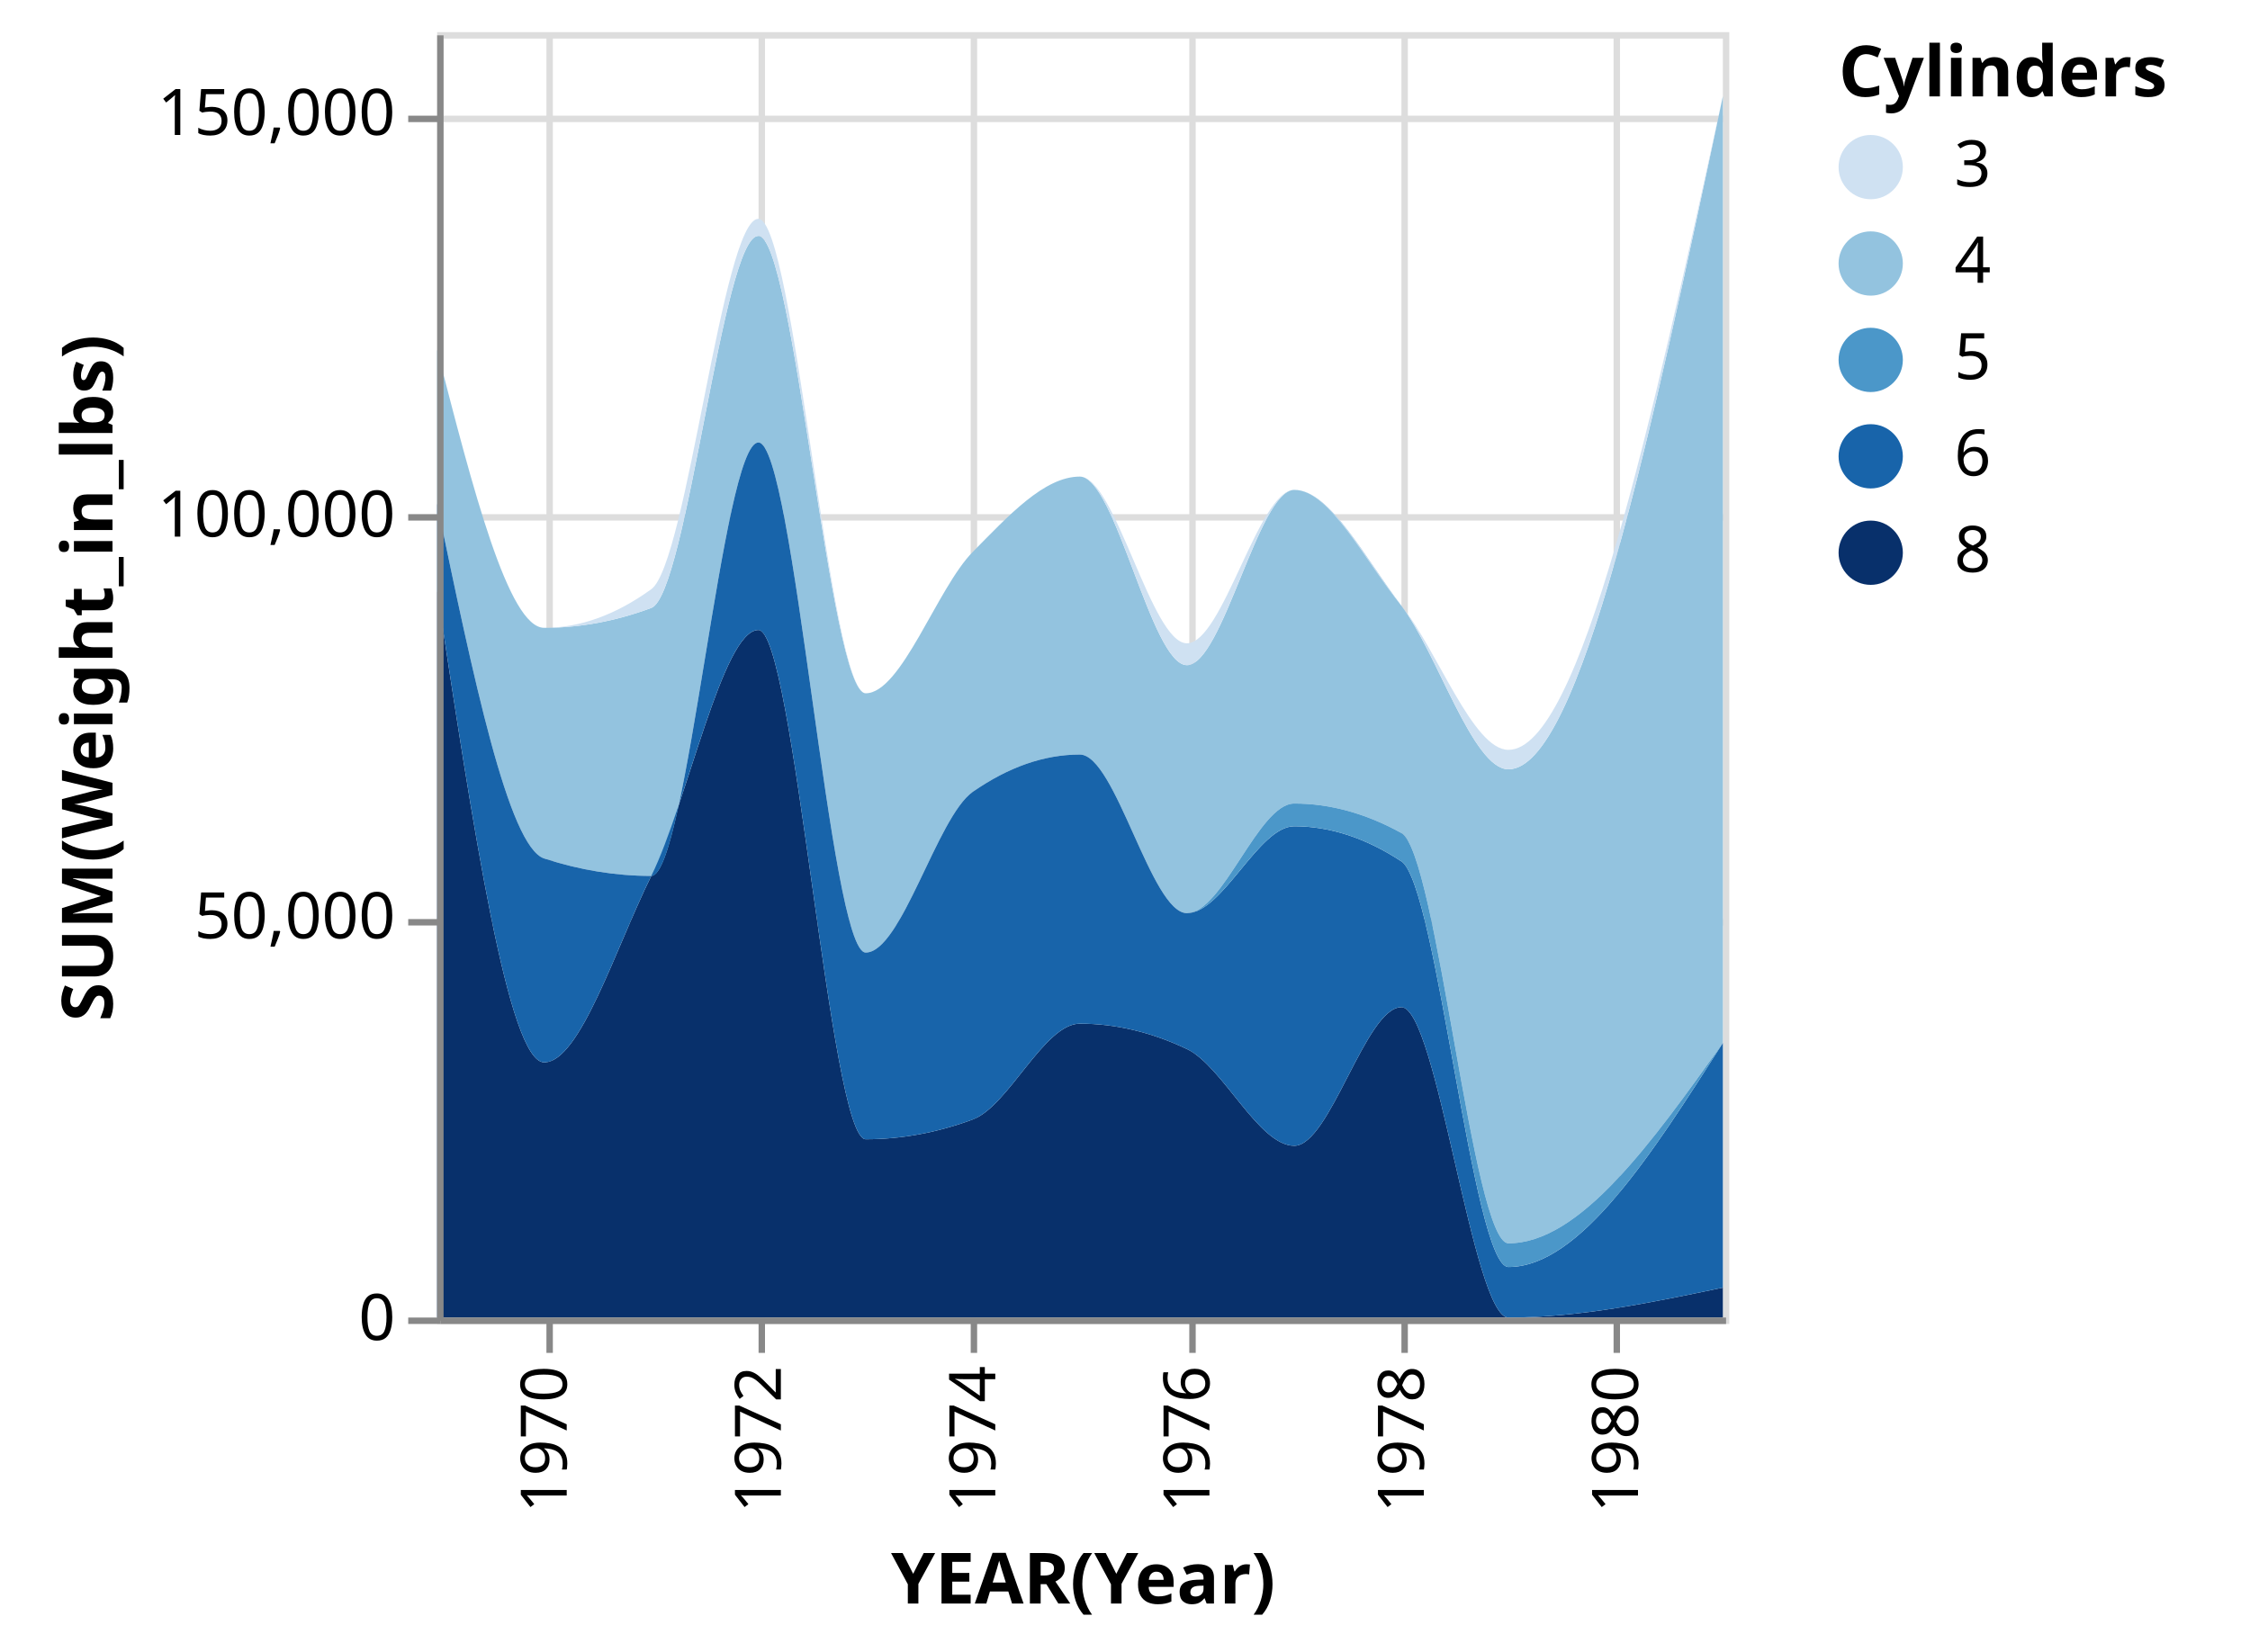
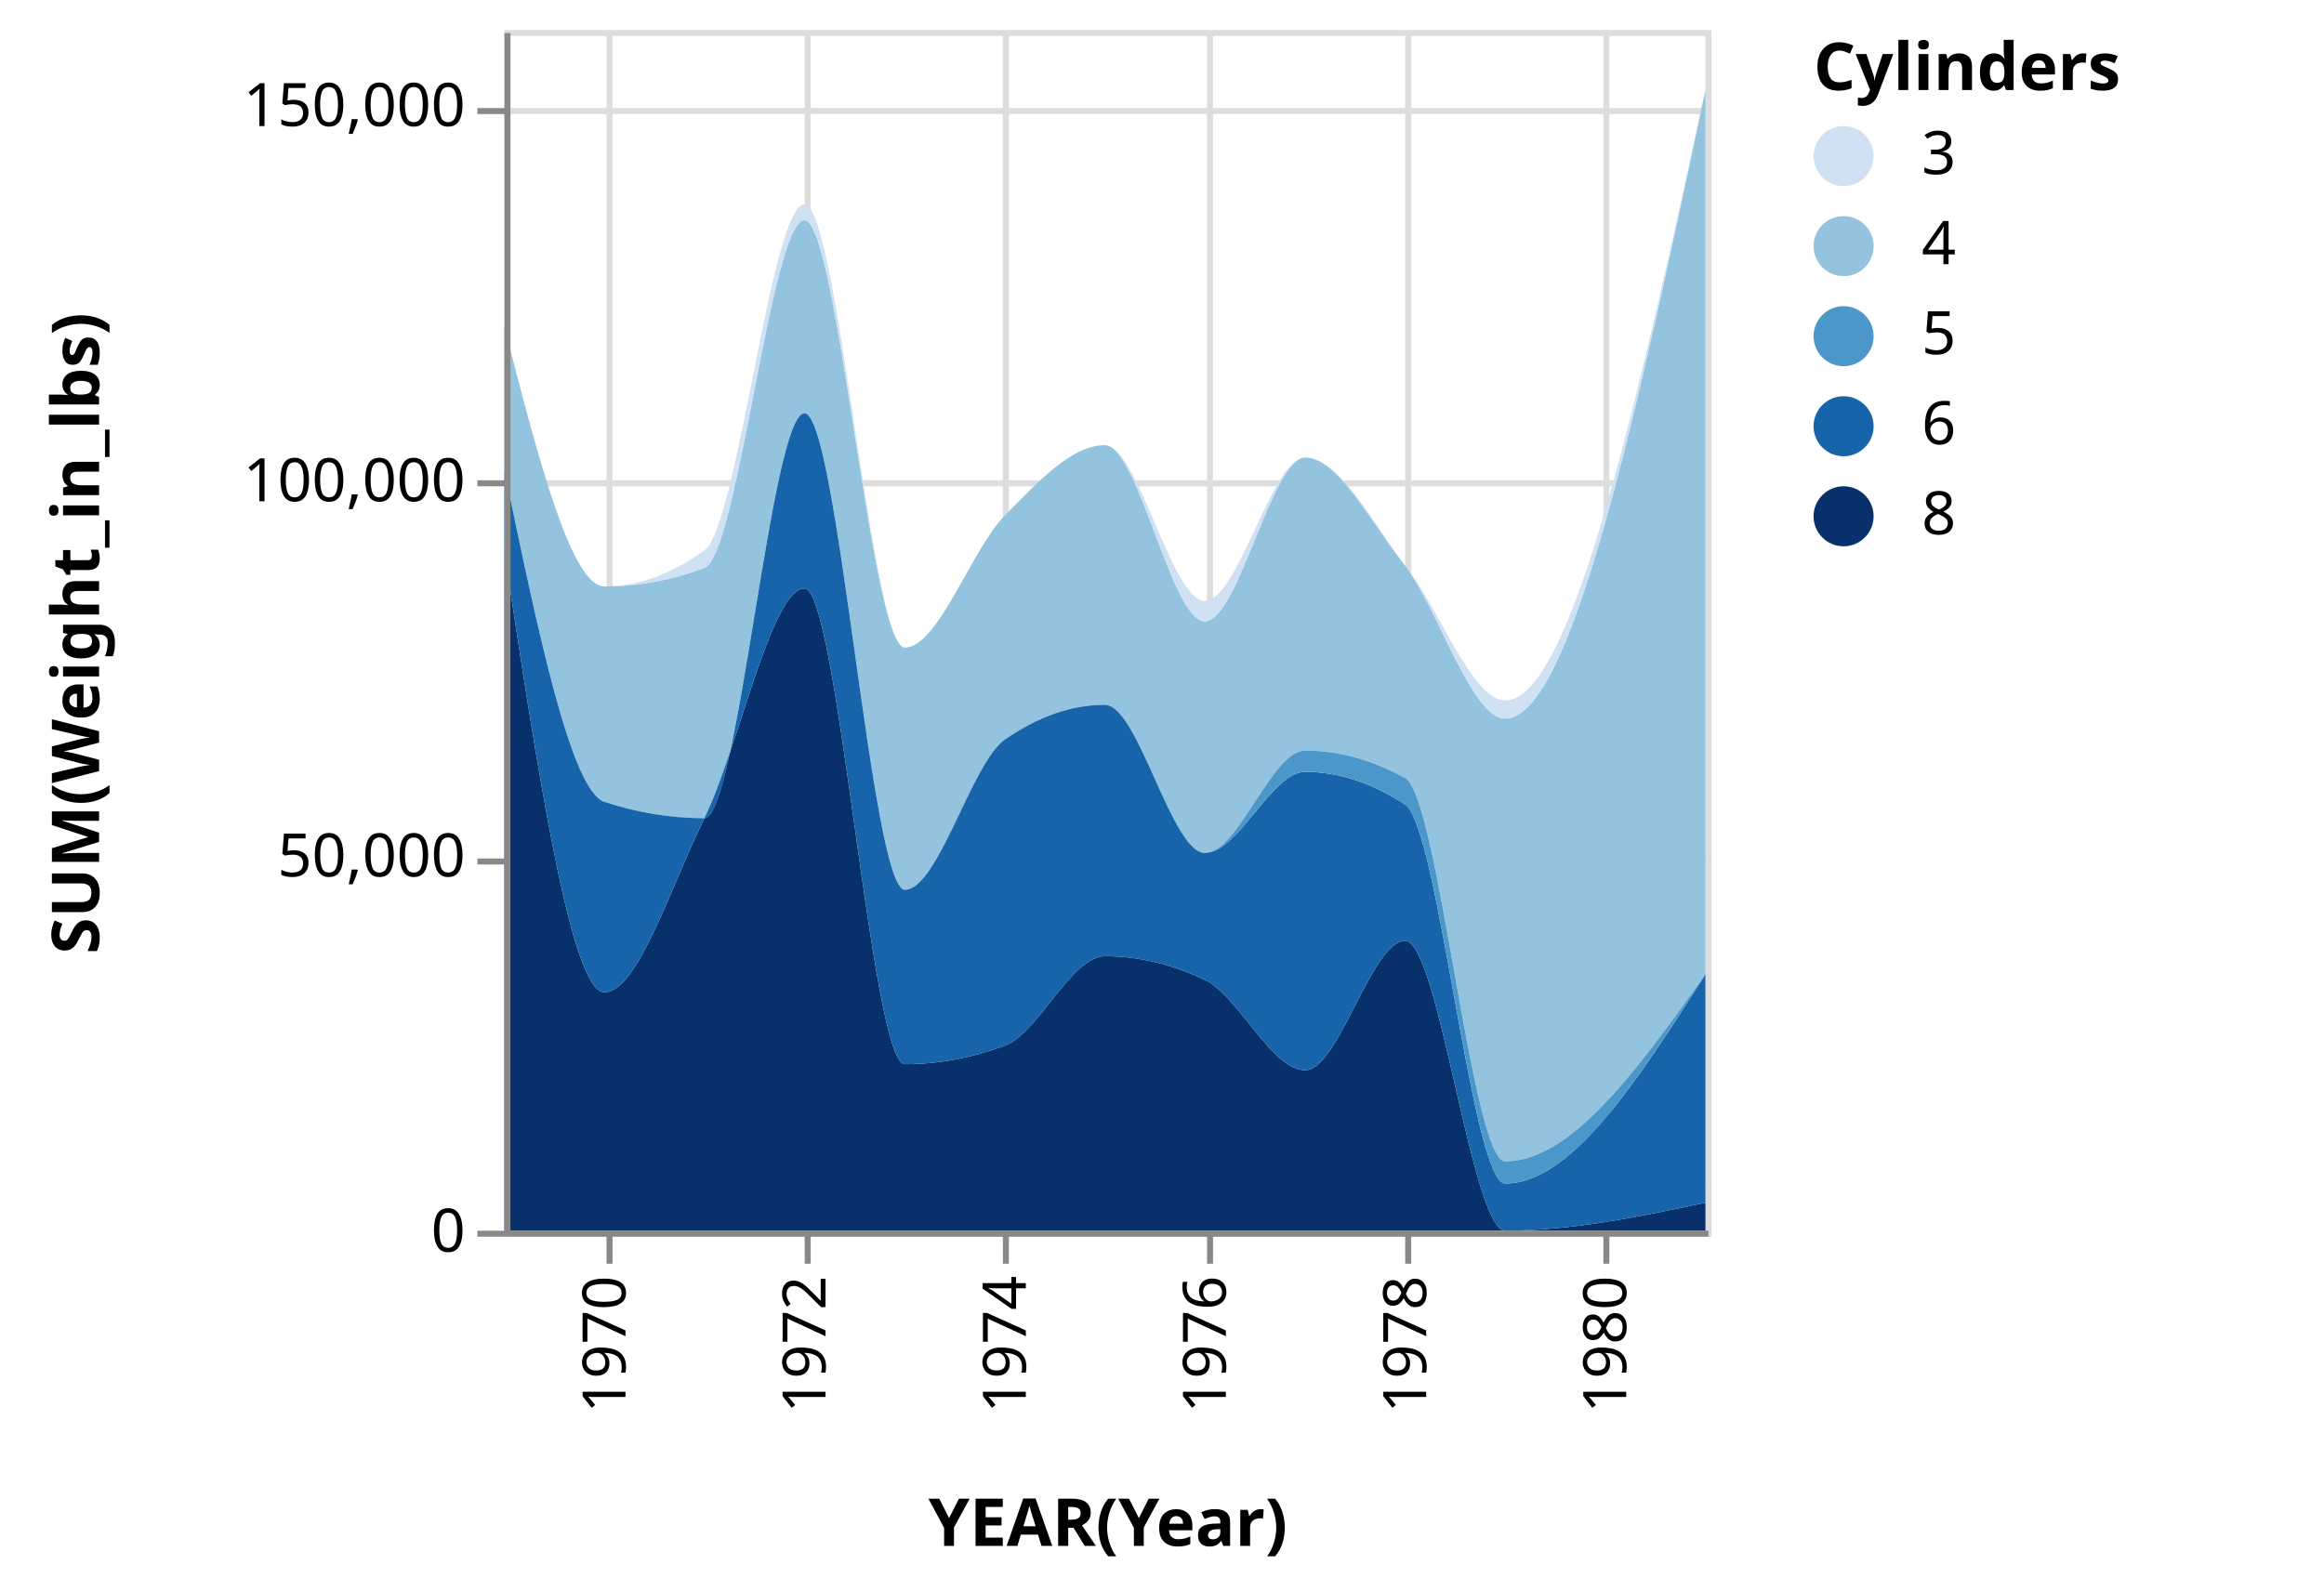
- <svg xmlns="http://www.w3.org/2000/svg" class="marks" width="350" height="257" viewBox="0 0 350 257" version="1.1">
-   <g transform="translate(68,5)">
+ <svg xmlns="http://www.w3.org/2000/svg" class="marks" width="387" height="265" viewBox="0 0 387 265" version="1.1">
+   <g transform="translate(84,5)">
    <g class="mark-group role-frame root">
      <g transform="translate(0,0)">
        <path class="background" d="M0.5,0.5h200v200h-200Z" style="fill: transparent; stroke: #ddd;" />
        <g>
          <g class="mark-group role-axis">
            <g transform="translate(0.5,200.5)">
              <path class="background" d="M0,0h0v0h0Z" style="pointer-events: none; fill: none;" />
              <g>
                <g class="mark-rule role-axis-grid" style="pointer-events: none;">
                  <line transform="translate(17,-200)" x2="0" y2="200" style="fill: none; stroke: #ddd; stroke-width: 1; stroke-dasharray: ; opacity: 1;" />
                  <line transform="translate(50,-200)" x2="0" y2="200" style="fill: none; stroke: #ddd; stroke-width: 1; stroke-dasharray: ; opacity: 1;" />
                  <line transform="translate(83,-200)" x2="0" y2="200" style="fill: none; stroke: #ddd; stroke-width: 1; stroke-dasharray: ; opacity: 1;" />
                  <line transform="translate(117,-200)" x2="0" y2="200" style="fill: none; stroke: #ddd; stroke-width: 1; stroke-dasharray: ; opacity: 1;" />
                  <line transform="translate(150,-200)" x2="0" y2="200" style="fill: none; stroke: #ddd; stroke-width: 1; stroke-dasharray: ; opacity: 1;" />
                  <line transform="translate(183,-200)" x2="0" y2="200" style="fill: none; stroke: #ddd; stroke-width: 1; stroke-dasharray: ; opacity: 1;" />
                </g>
              </g>
            </g>
          </g>
          <g class="mark-group role-axis">
            <g transform="translate(0.5,0.5)">
              <path class="background" d="M0,0h0v0h0Z" style="pointer-events: none; fill: none;" />
              <g>
                <g class="mark-rule role-axis-grid" style="pointer-events: none;">
                  <line transform="translate(0,200)" x2="200" y2="0" style="fill: none; stroke: #ddd; stroke-width: 1; stroke-dasharray: ; opacity: 1;" />
                  <line transform="translate(0,138)" x2="200" y2="0" style="fill: none; stroke: #ddd; stroke-width: 1; stroke-dasharray: ; opacity: 1;" />
                  <line transform="translate(0,75)" x2="200" y2="0" style="fill: none; stroke: #ddd; stroke-width: 1; stroke-dasharray: ; opacity: 1;" />
                  <line transform="translate(0,13)" x2="200" y2="0" style="fill: none; stroke: #ddd; stroke-width: 1; stroke-dasharray: ; opacity: 1;" />
                </g>
              </g>
            </g>
          </g>
          <g class="mark-group role-scope pathgroup">
            <g transform="translate(0,0)">
              <path class="background" d="M0,0h200v200h-200Z" style="fill: none;" />
              <g>
                <g class="mark-area role-mark marks">
                  <path d="M200,195.344C188.881,197.672,177.763,200,166.644,200C161.092,200,155.54,151.714,149.989,151.714C144.437,151.714,138.885,173.275,133.333,173.275C127.766,173.275,122.199,160.867,116.632,158.225C111.081,155.59,105.529,154.273,99.977,154.273C94.425,154.273,88.874,167.133,83.322,169.184C77.77,171.235,72.218,172.26,66.667,172.26C61.1,172.26,55.533,93.024,49.966,93.024C44.414,93.024,38.862,120.077,33.311,131.289C27.759,142.501,22.207,160.295,16.655,160.295C11.104,160.295,5.552,123.606,0,86.918L0,200C5.552,200,11.104,200,16.655,200C22.207,200,27.759,200,33.311,200C38.862,200,44.414,200,49.966,200C55.533,200,61.1,200,66.667,200C72.218,200,77.77,200,83.322,200C88.874,200,94.425,200,99.977,200C105.529,200,111.081,200,116.632,200C122.199,200,127.766,200,133.333,200C138.885,200,144.437,200,149.989,200C155.54,200,161.092,200,166.644,200C177.763,200,188.881,200,200,200Z" style="fill: rgb(8, 48, 107);" />
                </g>
              </g>
            </g>
            <g transform="translate(0,0)">
              <path class="background" d="M0,0h200v200h-200Z" style="fill: none;" />
              <g>
                <g class="mark-area role-mark marks">
                  <path d="M200,9.969C188.881,62.333,177.763,114.696,166.644,114.696C161.092,114.696,155.54,96.49,149.989,89.244C144.437,81.998,138.885,71.219,133.333,71.219C127.766,71.219,122.199,98.493,116.632,98.493C111.081,98.493,105.529,69.154,99.977,69.154C94.425,69.154,88.874,75.251,83.322,80.87C77.77,86.489,72.218,102.87,66.667,102.87C61.1,102.87,55.533,31.704,49.966,31.704C44.414,31.704,38.862,87.529,33.311,89.593C27.759,91.656,22.207,92.687,16.655,92.687C11.104,92.687,5.552,71.065,0,49.442L0,73.365C5.552,100.066,11.104,126.768,16.655,128.576C22.207,130.385,27.759,131.289,33.311,131.289C38.862,131.289,44.414,63.852,49.966,63.852C55.533,63.852,61.1,143.21,66.667,143.21C72.218,143.21,77.77,122.08,83.322,118.209C88.874,114.338,94.425,112.403,99.977,112.403C105.529,112.403,111.081,137.081,116.632,137.081C122.199,137.081,127.766,120.025,133.333,120.025C138.885,120.025,144.437,121.553,149.989,124.608C155.54,127.662,161.092,188.449,166.644,188.449C177.763,188.449,188.881,172.865,200,157.281Z" style="fill: rgb(147, 195, 223);" />
                </g>
              </g>
            </g>
            <g transform="translate(0,0)">
              <path class="background" d="M0,0h200v200h-200Z" style="fill: none;" />
              <g>
                <g class="mark-area role-mark marks">
                  <path d="M200,157.281C188.881,174.709,177.763,192.136,166.644,192.136C161.092,192.136,155.54,132.658,149.989,129.02C144.437,125.382,138.885,123.562,133.333,123.562C127.766,123.562,122.199,137.081,116.632,137.081C111.081,137.081,105.529,112.403,99.977,112.403C94.425,112.403,88.874,114.338,83.322,118.209C77.77,122.08,72.218,143.21,66.667,143.21C61.1,143.21,55.533,63.852,49.966,63.852C44.414,63.852,38.862,131.289,33.311,131.289C27.759,131.289,22.207,130.385,16.655,128.576C11.104,126.768,5.552,100.066,0,73.365L0,86.918C5.552,123.606,11.104,160.295,16.655,160.295C22.207,160.295,27.759,142.501,33.311,131.289C38.862,120.077,44.414,93.024,49.966,93.024C55.533,93.024,61.1,172.26,66.667,172.26C72.218,172.26,77.77,171.235,83.322,169.184C88.874,167.133,94.425,154.273,99.977,154.273C105.529,154.273,111.081,155.59,116.632,158.225C122.199,160.867,127.766,173.275,133.333,173.275C138.885,173.275,144.437,151.714,149.989,151.714C155.54,151.714,161.092,200,166.644,200C177.763,200,188.881,197.672,200,195.344Z" style="fill: rgb(24, 100, 170);" />
                </g>
              </g>
            </g>
            <g transform="translate(0,0)">
              <path class="background" d="M0,0h200v200h-200Z" style="fill: none;" />
              <g>
                <g class="mark-area role-mark marks">
                  <path d="M200,9.969C188.881,60.82,177.763,111.671,166.644,111.671C161.092,111.671,155.54,95.986,149.989,89.244C144.437,82.502,138.885,71.219,133.333,71.219C127.766,71.219,122.199,95.093,116.632,95.093C111.081,95.093,105.529,69.154,99.977,69.154C94.425,69.154,88.874,75.251,83.322,80.87C77.77,86.489,72.218,102.87,66.667,102.87C61.1,102.87,55.533,29.049,49.966,29.049C44.414,29.049,38.862,82.675,33.311,86.68C27.759,90.685,22.207,92.687,16.655,92.687C11.104,92.687,5.552,71.065,0,49.442L0,49.442C5.552,71.065,11.104,92.687,16.655,92.687C22.207,92.687,27.759,91.656,33.311,89.593C38.862,87.529,44.414,31.704,49.966,31.704C55.533,31.704,61.1,102.87,66.667,102.87C72.218,102.87,77.77,86.489,83.322,80.87C88.874,75.251,94.425,69.154,99.977,69.154C105.529,69.154,111.081,98.493,116.632,98.493C122.199,98.493,127.766,71.219,133.333,71.219C138.885,71.219,144.437,81.998,149.989,89.244C155.54,96.49,161.092,114.696,166.644,114.696C177.763,114.696,188.881,62.333,200,9.969Z" style="fill: rgb(207, 225, 242);" />
                </g>
              </g>
            </g>
            <g transform="translate(0,0)">
              <path class="background" d="M0,0h200v200h-200Z" style="fill: none;" />
              <g>
                <g class="mark-area role-mark marks">
                  <path d="M200,157.281C188.881,172.865,177.763,188.449,166.644,188.449C161.092,188.449,155.54,127.662,149.989,124.608C144.437,121.553,138.885,120.025,133.333,120.025C127.766,120.025,122.199,137.081,116.632,137.081C111.081,137.081,105.529,112.403,99.977,112.403C94.425,112.403,88.874,114.338,83.322,118.209C77.77,122.08,72.218,143.21,66.667,143.21C61.1,143.21,55.533,63.852,49.966,63.852C44.414,63.852,38.862,131.289,33.311,131.289C27.759,131.289,22.207,130.385,16.655,128.576C11.104,126.768,5.552,100.066,0,73.365L0,73.365C5.552,100.066,11.104,126.768,16.655,128.576C22.207,130.385,27.759,131.289,33.311,131.289C38.862,131.289,44.414,63.852,49.966,63.852C55.533,63.852,61.1,143.21,66.667,143.21C72.218,143.21,77.77,122.08,83.322,118.209C88.874,114.338,94.425,112.403,99.977,112.403C105.529,112.403,111.081,137.081,116.632,137.081C122.199,137.081,127.766,123.562,133.333,123.562C138.885,123.562,144.437,125.382,149.989,129.02C155.54,132.658,161.092,192.136,166.644,192.136C177.763,192.136,188.881,174.709,200,157.281Z" style="fill: rgb(75, 151, 201);" />
                </g>
              </g>
            </g>
          </g>
          <g class="mark-group role-legend">
            <g transform="translate(218,0)">
-               <path class="background" d="M0,0h59v86h-59Z" style="pointer-events: none; fill: none;" />
+               <path class="background" d="M0,0h80v86h-80Z" style="pointer-events: none; fill: none;" />
              <g>
                <g class="mark-group role-legend-entry">
                  <g transform="translate(0,16)">
                    <path class="background" d="M0,0h0v0h0Z" style="pointer-events: none; fill: none;" />
                    <g>
                      <g class="mark-symbol role-legend-symbol" style="pointer-events: none;">
                        <path transform="translate(5,5)" d="M5,0A5,5,0,1,1,-5,0A5,5,0,1,1,5,0" style="fill: rgb(207, 225, 242); stroke-width: 1.5; opacity: 1;" />
                        <path transform="translate(5,20)" d="M5,0A5,5,0,1,1,-5,0A5,5,0,1,1,5,0" style="fill: rgb(147, 195, 223); stroke-width: 1.5; opacity: 1;" />
                        <path transform="translate(5,35)" d="M5,0A5,5,0,1,1,-5,0A5,5,0,1,1,5,0" style="fill: rgb(75, 151, 201); stroke-width: 1.5; opacity: 1;" />
                        <path transform="translate(5,50)" d="M5,0A5,5,0,1,1,-5,0A5,5,0,1,1,5,0" style="fill: rgb(24, 100, 170); stroke-width: 1.5; opacity: 1;" />
                        <path transform="translate(5,65)" d="M5,0A5,5,0,1,1,-5,0A5,5,0,1,1,5,0" style="fill: rgb(8, 48, 107); stroke-width: 1.5; opacity: 1;" />
                      </g>
                      <g class="mark-text role-legend-label" style="pointer-events: none;">
                        <text text-anchor="start" transform="translate(18,8)" style="font: 10px sans-serif; fill: #000; opacity: 1;">3</text>
                        <text text-anchor="start" transform="translate(18,23)" style="font: 10px sans-serif; fill: #000; opacity: 1;">4</text>
                        <text text-anchor="start" transform="translate(18,38)" style="font: 10px sans-serif; fill: #000; opacity: 1;">5</text>
                        <text text-anchor="start" transform="translate(18,53)" style="font: 10px sans-serif; fill: #000; opacity: 1;">6</text>
                        <text text-anchor="start" transform="translate(18,68)" style="font: 10px sans-serif; fill: #000; opacity: 1;">8</text>
                      </g>
                    </g>
                  </g>
                </g>
                <g class="mark-text role-legend-title" style="pointer-events: none;">
                  <text text-anchor="start" transform="translate(0,10)" style="font: bold 11px sans-serif; fill: #000; opacity: 1;">Cylinders</text>
                </g>
              </g>
            </g>
          </g>
          <g class="mark-group role-axis">
            <g transform="translate(0.5,200.5)">
              <path class="background" d="M0,0h0v0h0Z" style="pointer-events: none; fill: none;" />
              <g>
                <g class="mark-rule role-axis-tick" style="pointer-events: none;">
                  <line transform="translate(17,0)" x2="0" y2="5" style="fill: none; stroke: #888; stroke-width: 1; opacity: 1;" />
                  <line transform="translate(50,0)" x2="0" y2="5" style="fill: none; stroke: #888; stroke-width: 1; opacity: 1;" />
                  <line transform="translate(83,0)" x2="0" y2="5" style="fill: none; stroke: #888; stroke-width: 1; opacity: 1;" />
                  <line transform="translate(117,0)" x2="0" y2="5" style="fill: none; stroke: #888; stroke-width: 1; opacity: 1;" />
                  <line transform="translate(150,0)" x2="0" y2="5" style="fill: none; stroke: #888; stroke-width: 1; opacity: 1;" />
                  <line transform="translate(183,0)" x2="0" y2="5" style="fill: none; stroke: #888; stroke-width: 1; opacity: 1;" />
                </g>
                <g class="mark-text role-axis-label" style="pointer-events: none;">
                  <text text-anchor="end" transform="translate(16.65526,7) rotate(270) translate(0,3)" style="font: 10px sans-serif; fill: #000; opacity: 1;">1970</text>
                  <text text-anchor="end" transform="translate(49.96578,7) rotate(270) translate(0,3)" style="font: 10px sans-serif; fill: #000; opacity: 1;">1972</text>
                  <text text-anchor="end" transform="translate(83.32193,7) rotate(270) translate(0,3)" style="font: 10px sans-serif; fill: #000; opacity: 1;">1974</text>
                  <text text-anchor="end" transform="translate(116.6324,7) rotate(270) translate(0,3)" style="font: 10px sans-serif; fill: #000; opacity: 1;">1976</text>
                  <text text-anchor="end" transform="translate(149.9886,7) rotate(270) translate(0,3)" style="font: 10px sans-serif; fill: #000; opacity: 1;">1978</text>
                  <text text-anchor="end" transform="translate(183.2991,7) rotate(270) translate(0,3)" style="font: 10px sans-serif; fill: #000; opacity: 1;">1980</text>
                </g>
                <g class="mark-rule role-axis-domain" style="pointer-events: none;">
                  <line transform="translate(0,0)" x2="200" y2="0" style="fill: none; stroke: #888; stroke-width: 1; opacity: 1;" />
                </g>
                <g class="mark-text role-axis-title" style="pointer-events: none;">
-                   <text text-anchor="middle" transform="translate(100,44)" style="font: bold 11px sans-serif; fill: #000; opacity: 1;">YEAR(Year)</text>
+                   <text text-anchor="middle" transform="translate(100,52)" style="font: bold 11px sans-serif; fill: #000; opacity: 1;">YEAR(Year)</text>
                </g>
              </g>
            </g>
          </g>
          <g class="mark-group role-axis">
            <g transform="translate(0.5,0.5)">
              <path class="background" d="M0,0h0v0h0Z" style="pointer-events: none; fill: none;" />
              <g>
                <g class="mark-rule role-axis-tick" style="pointer-events: none;">
                  <line transform="translate(0,200)" x2="-5" y2="0" style="fill: none; stroke: #888; stroke-width: 1; opacity: 1;" />
                  <line transform="translate(0,138)" x2="-5" y2="0" style="fill: none; stroke: #888; stroke-width: 1; opacity: 1;" />
                  <line transform="translate(0,75)" x2="-5" y2="0" style="fill: none; stroke: #888; stroke-width: 1; opacity: 1;" />
                  <line transform="translate(0,13)" x2="-5" y2="0" style="fill: none; stroke: #888; stroke-width: 1; opacity: 1;" />
                </g>
                <g class="mark-text role-axis-label" style="pointer-events: none;">
                  <text text-anchor="end" transform="translate(-7,203)" style="font: 10px sans-serif; fill: #000; opacity: 1;">0</text>
                  <text text-anchor="end" transform="translate(-7,140.5)" style="font: 10px sans-serif; fill: #000; opacity: 1;">50,000</text>
                  <text text-anchor="end" transform="translate(-7,78)" style="font: 10px sans-serif; fill: #000; opacity: 1;">100,000</text>
                  <text text-anchor="end" transform="translate(-7,15.5)" style="font: 10px sans-serif; fill: #000; opacity: 1;">150,000</text>
                </g>
                <g class="mark-rule role-axis-domain" style="pointer-events: none;">
                  <line transform="translate(0,200)" x2="0" y2="-200" style="fill: none; stroke: #888; stroke-width: 1; opacity: 1;" />
                </g>
                <g class="mark-text role-axis-title" style="pointer-events: none;">
-                   <text text-anchor="middle" transform="translate(-49,100) rotate(-90) translate(0,-2)" style="font: bold 11px sans-serif; fill: #000; opacity: 1;">SUM(Weight_in_lbs)</text>
+                   <text text-anchor="middle" transform="translate(-66,100) rotate(-90) translate(0,-2)" style="font: bold 11px sans-serif; fill: #000; opacity: 1;">SUM(Weight_in_lbs)</text>
                </g>
              </g>
            </g>
          </g>
        </g>
      </g>
    </g>
  </g>
</svg>
